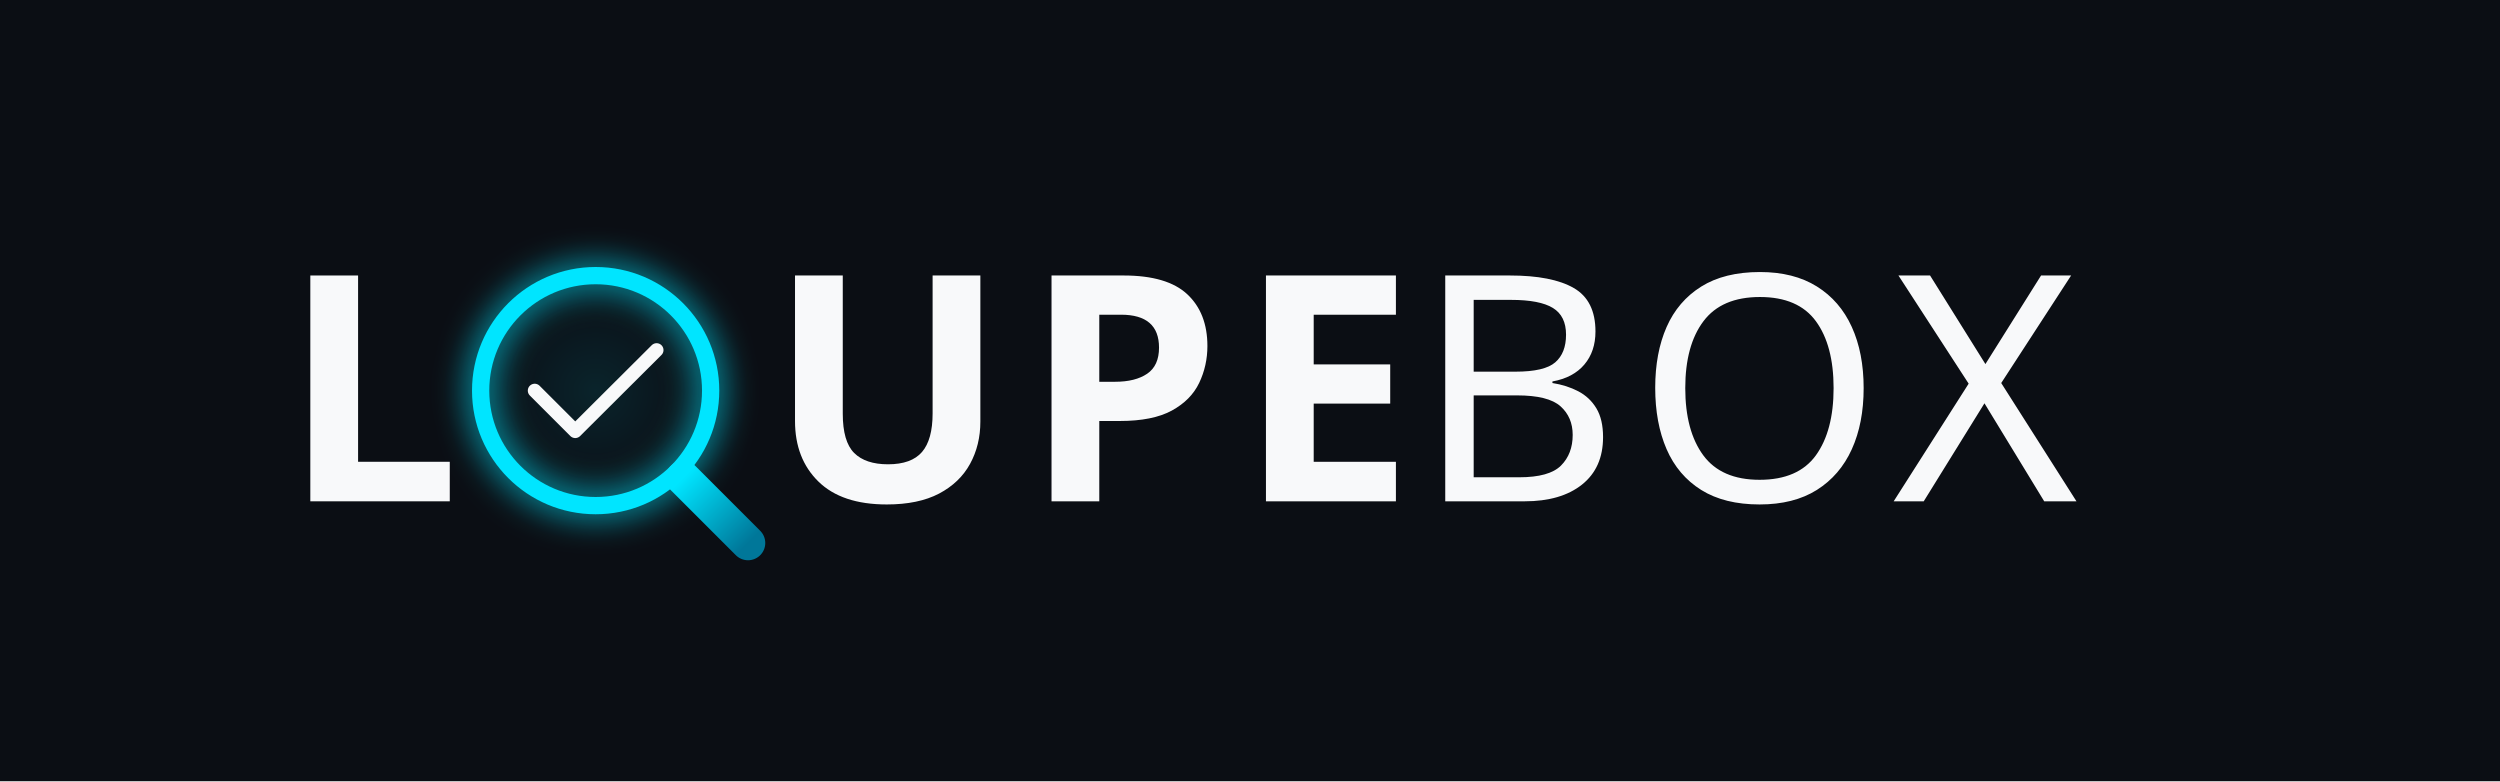
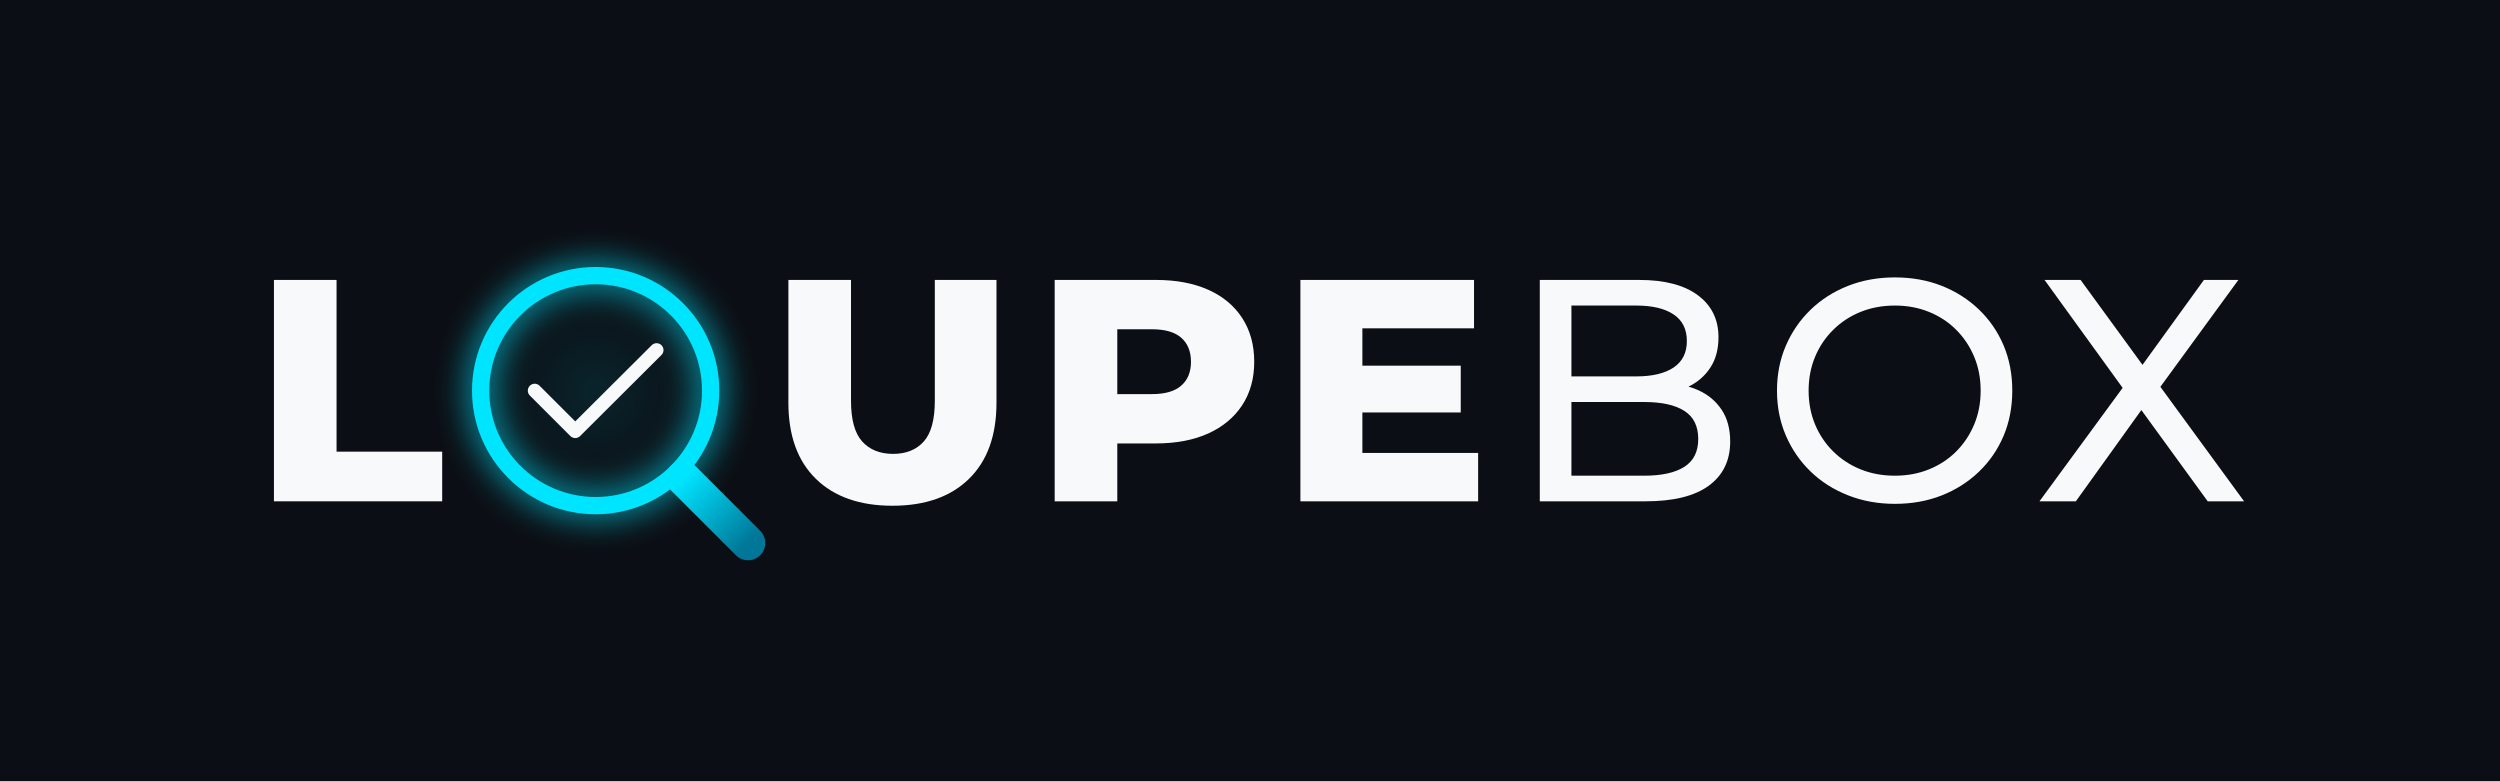
<svg xmlns="http://www.w3.org/2000/svg" viewBox="0 0 800 250" role="img" aria-labelledby="t">
  <defs>
    <filter id="neon-glow" x="-50%" y="-50%" width="200%" height="200%">
      <feGaussianBlur in="SourceGraphic" stdDeviation="6" result="blur" />
      <feMerge>
        <feMergeNode in="blur" />
        <feMergeNode in="SourceGraphic" />
      </feMerge>
    </filter>
    <linearGradient id="handle-grad" gradientUnits="userSpaceOnUse" x1="213.4" y1="155.4" x2="236" y2="178">
      <stop offset="0" stop-color="#00E5FF" />
      <stop offset="1" stop-color="#007799" />
    </linearGradient>
    <radialGradient id="lens-glass">
      <stop offset="0" stop-color="rgb(0,229,255)" stop-opacity="0.1" />
      <stop offset="1" stop-color="rgb(0,229,255)" stop-opacity="0" />
    </radialGradient>
  </defs>
  <rect width="800" height="250" fill="#0B0E14" />
  <g transform="translate(400 125) scale(0.92) translate(-410.6 -125)">
-     <g font-family="Montserrat, system-ui, sans-serif" font-weight="800" font-size="110" letter-spacing="0.05em" fill="#F8F9FA" aria-hidden="true">
-       <text x="136" y="163.5" text-anchor="end">L</text>
-       <text x="243" y="163.5">UPE<tspan font-weight="500">BOX</tspan>
-       </text>
+     <g fill="#F8F9FA" aria-hidden="true">
+       <path d="M71.1 163.5V86.5H92.88V146.23H129.62V163.5Z" />
+       <path d="M286.23 165.04Q269.18 165.04 259.61 155.69Q250.04 146.34 250.04 129.18V86.5H271.82V128.52Q271.82 138.42 275.73 142.71Q279.63 147 286.45 147Q293.27 147 297.12 142.71Q300.97 138.42 300.97 128.52V86.5H322.42V129.18Q322.42 146.34 312.85 155.69Q303.28 165.04 286.23 165.04ZM342.66 163.5V86.5H377.86Q388.42 86.5 396.06 89.91Q403.71 93.32 407.89 99.75Q412.07 106.19 412.07 114.99Q412.07 123.68 407.89 130.06Q403.71 136.44 396.06 139.91Q388.42 143.37 377.86 143.37H354.76L364.44 133.91V163.5ZM364.44 136.22 354.76 126.21H376.54Q383.36 126.21 386.71 123.24Q390.07 120.27 390.07 114.99Q390.07 109.6 386.71 106.63Q383.36 103.66 376.54 103.66H354.76L364.44 93.65ZM428.13 163.5V86.5H488.52V103.33H449.69V146.67H489.95V163.5ZM448.15 132.59V116.31H483.9V132.59Z" />
+       <path d="M511.4 163.5V86.5H545.94Q559.25 86.5 566.4 91.84Q573.55 97.17 573.55 106.41Q573.55 112.68 570.74 116.97Q567.94 121.26 563.21 123.57Q558.48 125.88 552.98 125.88L554.96 122.58Q561.56 122.58 566.62 124.89Q571.68 127.2 574.65 131.66Q577.62 136.11 577.62 142.71Q577.62 152.61 570.19 158.06Q562.77 163.5 548.14 163.5ZM522.4 154.59H547.7Q556.83 154.59 561.67 151.51Q566.51 148.43 566.51 141.83Q566.51 135.12 561.67 132.04Q556.83 128.96 547.7 128.96H521.41V120.05H544.95Q553.31 120.05 557.93 116.97Q562.55 113.89 562.55 107.73Q562.55 101.57 557.93 98.49Q553.31 95.41 544.95 95.41H522.4ZM634.93 164.38Q626.13 164.38 618.6 161.41Q611.06 158.44 605.56 153.11Q600.06 147.77 596.98 140.62Q593.9 133.47 593.9 125Q593.9 116.53 596.98 109.38Q600.06 102.23 605.56 96.89Q611.06 91.56 618.54 88.59Q626.02 85.62 634.93 85.62Q643.73 85.62 651.15 88.53Q658.58 91.45 664.13 96.78Q669.69 102.12 672.72 109.27Q675.74 116.42 675.74 125Q675.74 133.58 672.72 140.73Q669.69 147.88 664.13 153.22Q658.58 158.55 651.15 161.47Q643.73 164.38 634.93 164.38ZM634.93 154.59Q641.31 154.59 646.75 152.39Q652.2 150.19 656.22 146.18Q660.23 142.16 662.49 136.77Q664.74 131.38 664.74 125Q664.74 118.62 662.49 113.23Q660.23 107.84 656.22 103.83Q652.2 99.81 646.75 97.61Q641.31 95.41 634.93 95.41Q628.44 95.41 623 97.61Q617.55 99.81 613.48 103.83Q609.41 107.84 607.15 113.23Q604.9 118.62 604.9 125Q604.9 131.38 607.15 136.77Q609.41 142.16 613.48 146.18Q617.55 150.19 623 152.39Q628.44 154.59 634.93 154.59ZM685.2 163.5 717.21 119.83V128.3L686.96 86.5H699.5L723.48 119.39L718.53 119.5L742.4 86.5H754.39L724.36 127.64V119.72L756.37 163.5H743.72L718.2 128.41H723.04L697.85 163.5Z" />
    </g>
    <circle cx="183" cy="125" r="40" fill="url(#lens-glass)" />
    <circle cx="183" cy="125" r="40" fill="none" stroke="#00E5FF" stroke-width="6" filter="url(#neon-glow)" />
    <polyline points="161.8,125 175.9,139.1 204.2,110.9" fill="none" stroke="#F8F9FA" stroke-width="4.8" stroke-linecap="round" stroke-linejoin="round" />
    <line x1="213.4" y1="155.4" x2="236" y2="178" stroke="url(#handle-grad)" stroke-width="12" stroke-linecap="round" />
  </g>
</svg>
